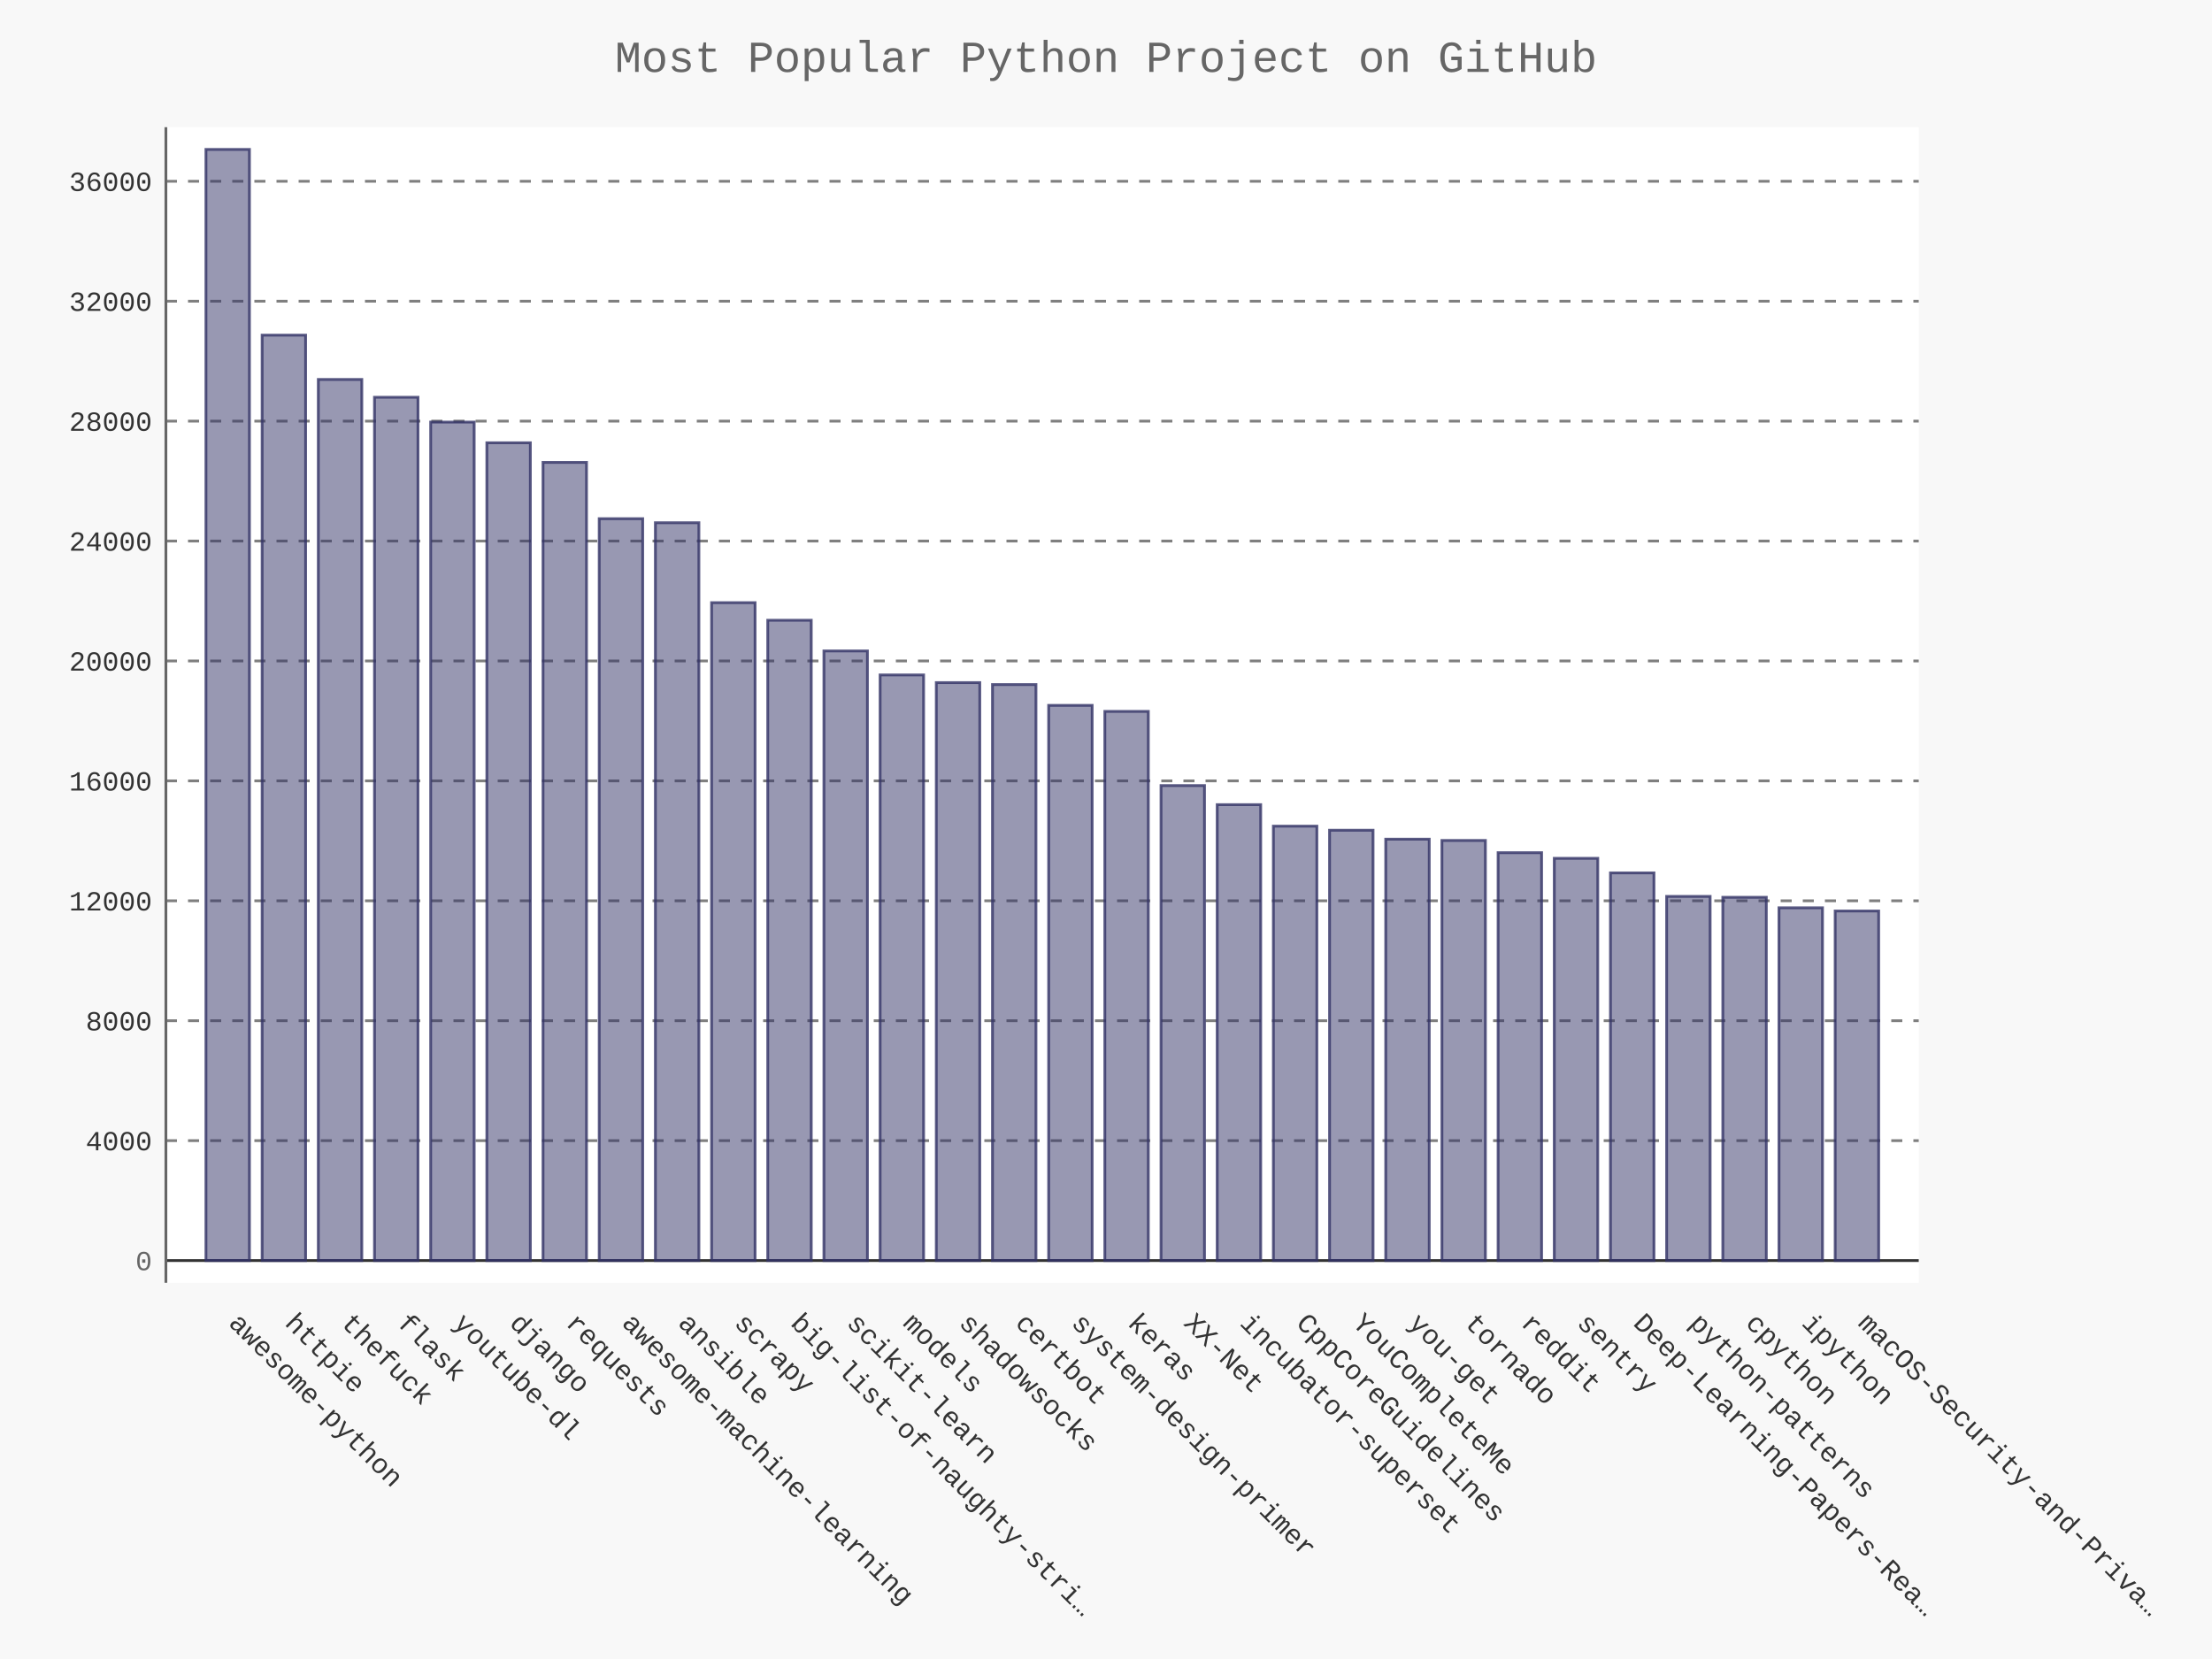
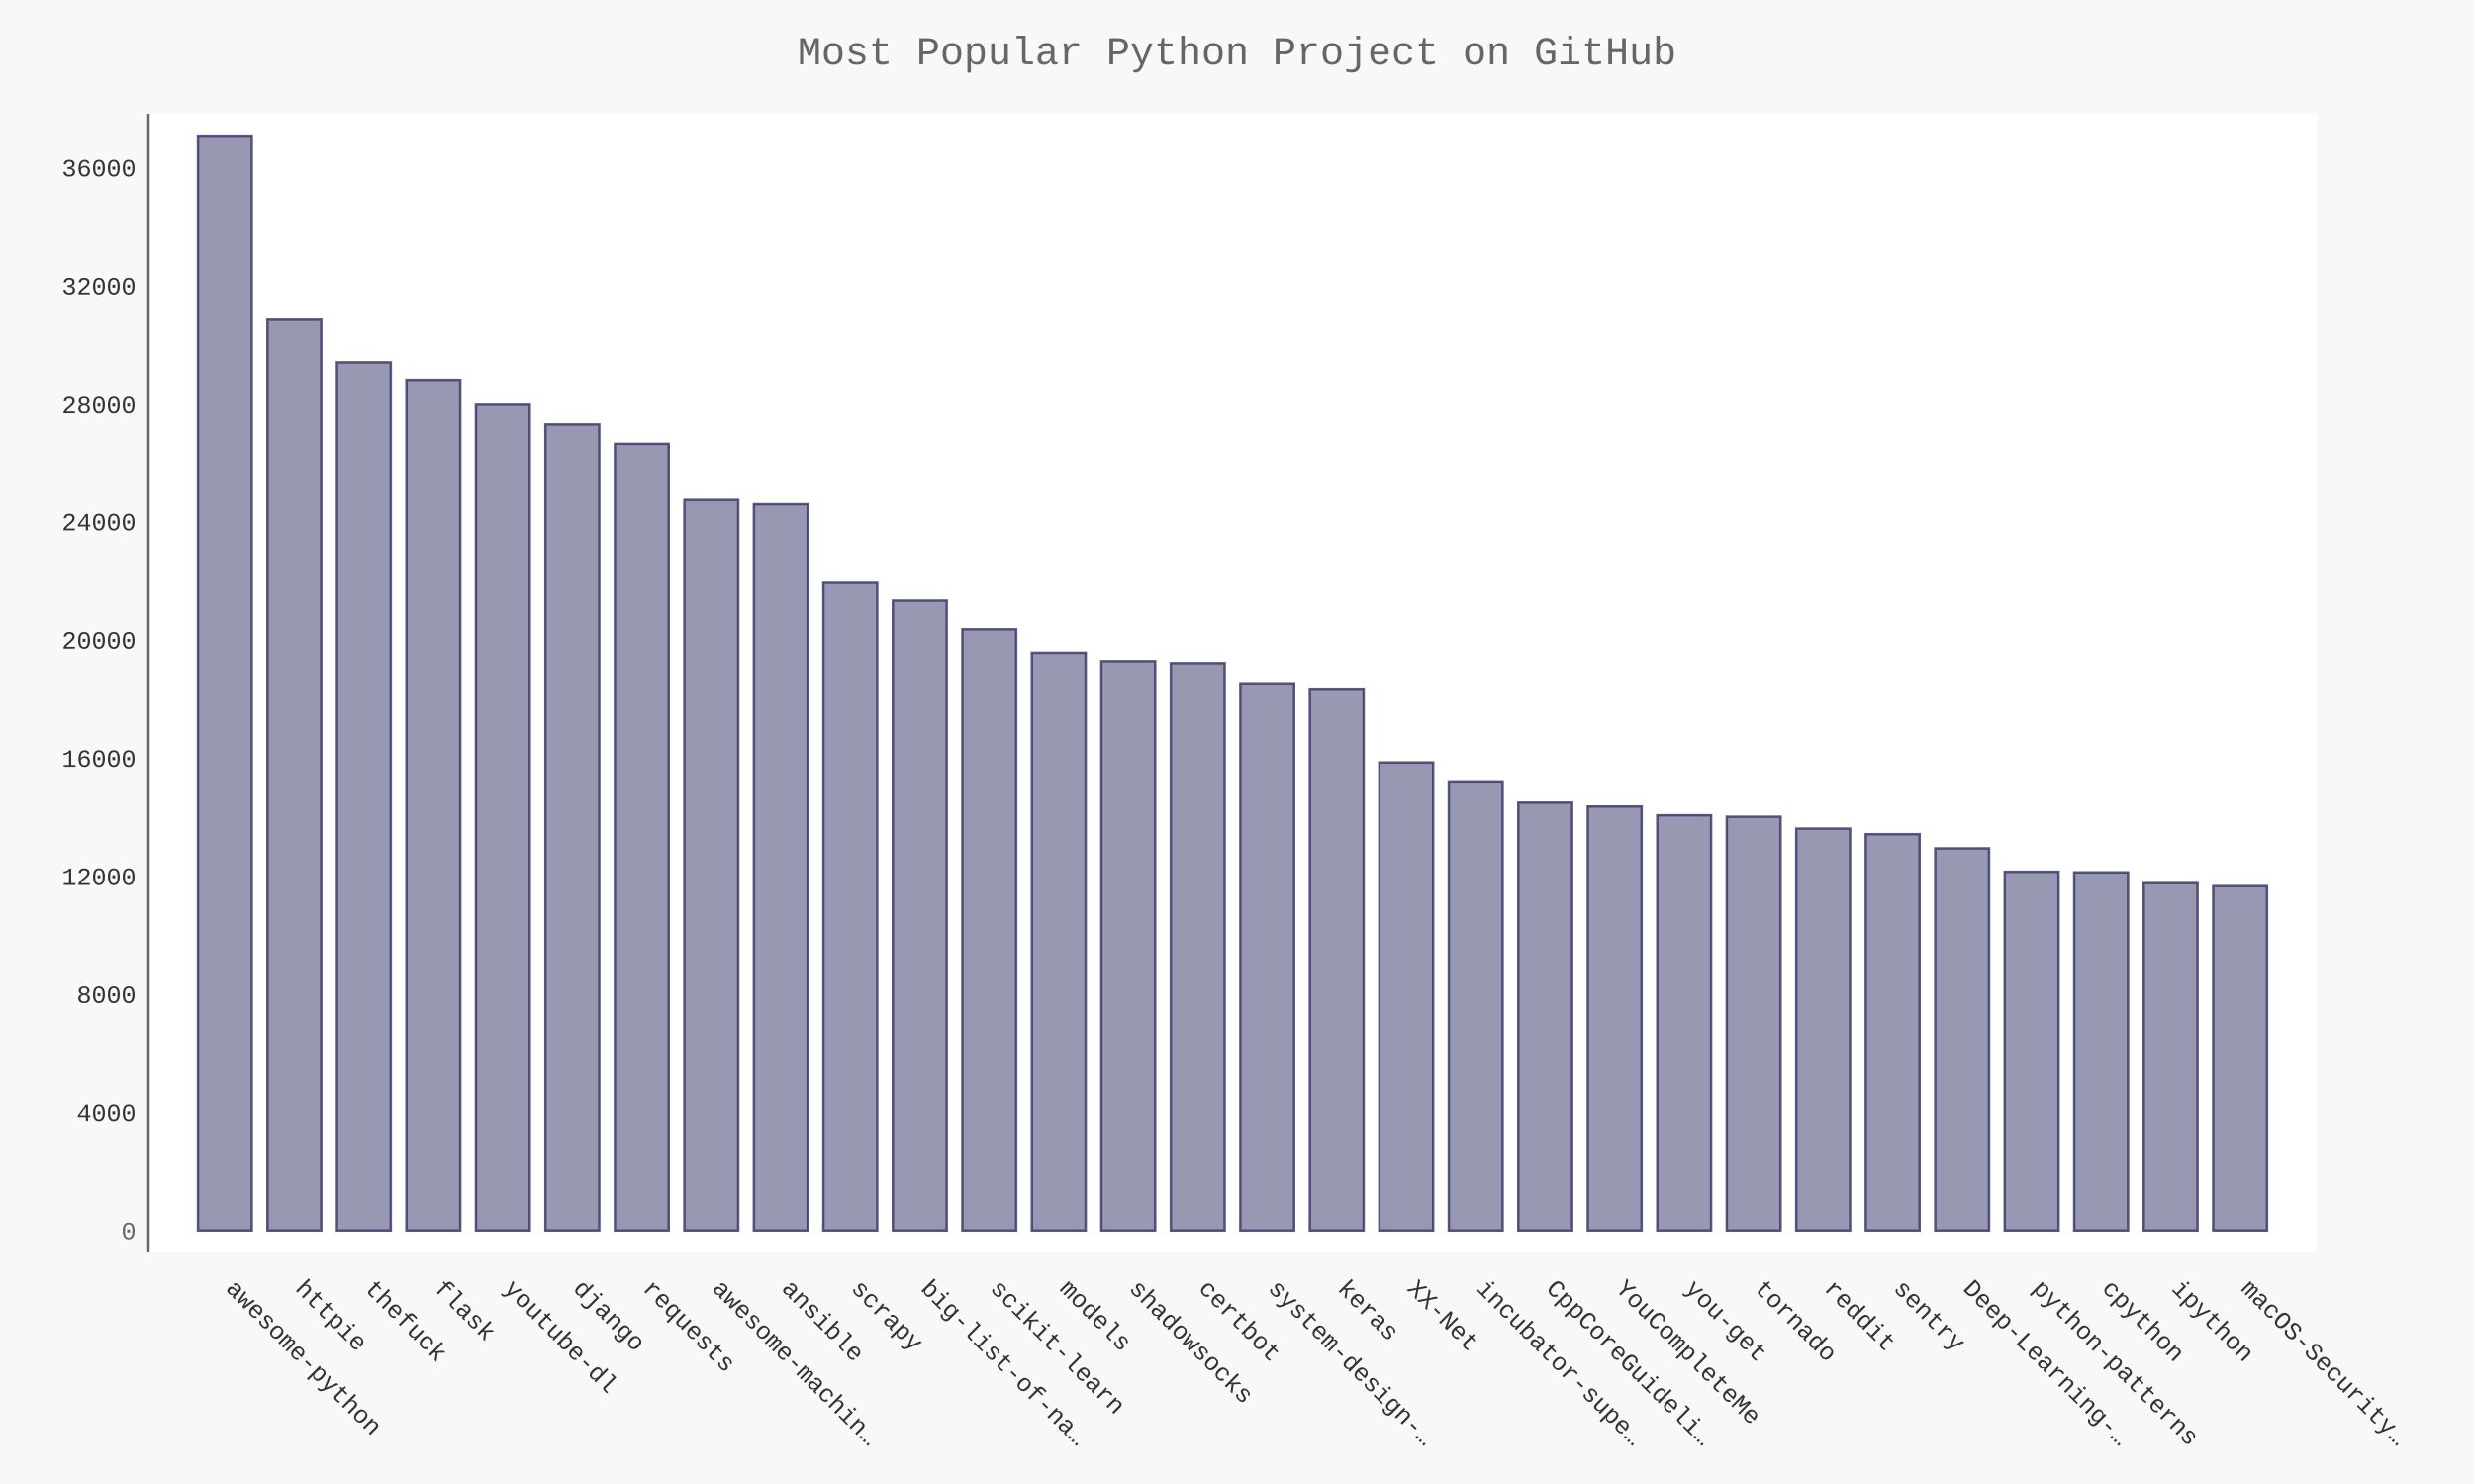
- <svg xmlns="http://www.w3.org/2000/svg" class="pygal-chart" id="chart-6fdfa1cb-6973-4e69-9fac-65802d27d3b7" viewBox="0 0 800 600">
+ <svg xmlns="http://www.w3.org/2000/svg" xmlns:xlink="http://www.w3.org/1999/xlink" class="pygal-chart" id="chart-e8aae833-db4b-4ed5-985d-d479d8a7de6b" viewBox="0 0 1000 600">
  <defs>
-     <style type="text/css">#chart-6fdfa1cb-6973-4e69-9fac-65802d27d3b7{-webkit-user-select:none;-webkit-font-smoothing:antialiased;font-family:Consolas,"Liberation Mono",Menlo,Courier,monospace}#chart-6fdfa1cb-6973-4e69-9fac-65802d27d3b7 .title{font-family:Consolas,"Liberation Mono",Menlo,Courier,monospace;font-size:16px}#chart-6fdfa1cb-6973-4e69-9fac-65802d27d3b7 .legends .legend text{font-family:Consolas,"Liberation Mono",Menlo,Courier,monospace;font-size:14px}#chart-6fdfa1cb-6973-4e69-9fac-65802d27d3b7 .axis text{font-family:Consolas,"Liberation Mono",Menlo,Courier,monospace;font-size:10px}#chart-6fdfa1cb-6973-4e69-9fac-65802d27d3b7 .axis text.major{font-family:Consolas,"Liberation Mono",Menlo,Courier,monospace;font-size:10px}#chart-6fdfa1cb-6973-4e69-9fac-65802d27d3b7 .text-overlay text.value{font-family:Consolas,"Liberation Mono",Menlo,Courier,monospace;font-size:16px}#chart-6fdfa1cb-6973-4e69-9fac-65802d27d3b7 .text-overlay text.label{font-family:Consolas,"Liberation Mono",Menlo,Courier,monospace;font-size:10px}#chart-6fdfa1cb-6973-4e69-9fac-65802d27d3b7 .tooltip{font-family:Consolas,"Liberation Mono",Menlo,Courier,monospace;font-size:14px}#chart-6fdfa1cb-6973-4e69-9fac-65802d27d3b7 text.no_data{font-family:Consolas,"Liberation Mono",Menlo,Courier,monospace;font-size:64px}
- #chart-6fdfa1cb-6973-4e69-9fac-65802d27d3b7{background-color:#f8f8f8}#chart-6fdfa1cb-6973-4e69-9fac-65802d27d3b7 path,#chart-6fdfa1cb-6973-4e69-9fac-65802d27d3b7 line,#chart-6fdfa1cb-6973-4e69-9fac-65802d27d3b7 rect,#chart-6fdfa1cb-6973-4e69-9fac-65802d27d3b7 circle{-webkit-transition:250ms ease-in;-moz-transition:250ms ease-in;transition:250ms ease-in}#chart-6fdfa1cb-6973-4e69-9fac-65802d27d3b7 .graph &gt; .background{fill:#f8f8f8}#chart-6fdfa1cb-6973-4e69-9fac-65802d27d3b7 .plot &gt; .background{fill:#ffffff}#chart-6fdfa1cb-6973-4e69-9fac-65802d27d3b7 .graph{fill:#333}#chart-6fdfa1cb-6973-4e69-9fac-65802d27d3b7 text.no_data{fill:#666}#chart-6fdfa1cb-6973-4e69-9fac-65802d27d3b7 .title{fill:#666}#chart-6fdfa1cb-6973-4e69-9fac-65802d27d3b7 .legends .legend text{fill:#333}#chart-6fdfa1cb-6973-4e69-9fac-65802d27d3b7 .legends .legend:hover text{fill:#666}#chart-6fdfa1cb-6973-4e69-9fac-65802d27d3b7 .axis .line{stroke:#666}#chart-6fdfa1cb-6973-4e69-9fac-65802d27d3b7 .axis .guide.line{stroke:rgba(0,0,0,0.5)}#chart-6fdfa1cb-6973-4e69-9fac-65802d27d3b7 .axis .major.line{stroke:#333}#chart-6fdfa1cb-6973-4e69-9fac-65802d27d3b7 .axis text.major{fill:#666}#chart-6fdfa1cb-6973-4e69-9fac-65802d27d3b7 .axis.y .guides:hover .guide.line,#chart-6fdfa1cb-6973-4e69-9fac-65802d27d3b7 .line-graph .axis.x .guides:hover .guide.line,#chart-6fdfa1cb-6973-4e69-9fac-65802d27d3b7 .stackedline-graph .axis.x .guides:hover .guide.line,#chart-6fdfa1cb-6973-4e69-9fac-65802d27d3b7 .xy-graph .axis.x .guides:hover .guide.line{stroke:#666}#chart-6fdfa1cb-6973-4e69-9fac-65802d27d3b7 .axis .guides:hover text{fill:#666}#chart-6fdfa1cb-6973-4e69-9fac-65802d27d3b7 .reactive{fill-opacity:.5;stroke-opacity:.8}#chart-6fdfa1cb-6973-4e69-9fac-65802d27d3b7 .ci{stroke:#333}#chart-6fdfa1cb-6973-4e69-9fac-65802d27d3b7 .reactive.active,#chart-6fdfa1cb-6973-4e69-9fac-65802d27d3b7 .active .reactive{fill-opacity:.9;stroke-opacity:.9;stroke-width:4}#chart-6fdfa1cb-6973-4e69-9fac-65802d27d3b7 .ci .reactive.active{stroke-width:1.5}#chart-6fdfa1cb-6973-4e69-9fac-65802d27d3b7 .series text{fill:#666}#chart-6fdfa1cb-6973-4e69-9fac-65802d27d3b7 .tooltip rect{fill:#ffffff;stroke:#666;-webkit-transition:opacity 250ms ease-in;-moz-transition:opacity 250ms ease-in;transition:opacity 250ms ease-in}#chart-6fdfa1cb-6973-4e69-9fac-65802d27d3b7 .tooltip .label{fill:#333}#chart-6fdfa1cb-6973-4e69-9fac-65802d27d3b7 .tooltip .label{fill:#333}#chart-6fdfa1cb-6973-4e69-9fac-65802d27d3b7 .tooltip .legend{font-size:.8em;fill:rgba(0,0,0,0.5)}#chart-6fdfa1cb-6973-4e69-9fac-65802d27d3b7 .tooltip .x_label{font-size:.6em;fill:#666}#chart-6fdfa1cb-6973-4e69-9fac-65802d27d3b7 .tooltip .xlink{font-size:.5em;text-decoration:underline}#chart-6fdfa1cb-6973-4e69-9fac-65802d27d3b7 .tooltip .value{font-size:1.5em}#chart-6fdfa1cb-6973-4e69-9fac-65802d27d3b7 .bound{font-size:.5em}#chart-6fdfa1cb-6973-4e69-9fac-65802d27d3b7 .max-value{font-size:.75em;fill:rgba(0,0,0,0.5)}#chart-6fdfa1cb-6973-4e69-9fac-65802d27d3b7 .map-element{fill:#ffffff;stroke:rgba(0,0,0,0.5) !important}#chart-6fdfa1cb-6973-4e69-9fac-65802d27d3b7 .map-element .reactive{fill-opacity:inherit;stroke-opacity:inherit}#chart-6fdfa1cb-6973-4e69-9fac-65802d27d3b7 .color-0,#chart-6fdfa1cb-6973-4e69-9fac-65802d27d3b7 .color-0 a:visited{stroke:#333366;fill:#333366}#chart-6fdfa1cb-6973-4e69-9fac-65802d27d3b7 .text-overlay .color-0 text{fill:black}
- #chart-6fdfa1cb-6973-4e69-9fac-65802d27d3b7 text.no_data{text-anchor:middle}#chart-6fdfa1cb-6973-4e69-9fac-65802d27d3b7 .guide.line{fill:none}#chart-6fdfa1cb-6973-4e69-9fac-65802d27d3b7 .centered{text-anchor:middle}#chart-6fdfa1cb-6973-4e69-9fac-65802d27d3b7 .title{text-anchor:middle}#chart-6fdfa1cb-6973-4e69-9fac-65802d27d3b7 .legends .legend text{fill-opacity:1}#chart-6fdfa1cb-6973-4e69-9fac-65802d27d3b7 .axis.x text{text-anchor:middle}#chart-6fdfa1cb-6973-4e69-9fac-65802d27d3b7 .axis.x:not(.web) text[transform]{text-anchor:start}#chart-6fdfa1cb-6973-4e69-9fac-65802d27d3b7 .axis.x:not(.web) text[transform].backwards{text-anchor:end}#chart-6fdfa1cb-6973-4e69-9fac-65802d27d3b7 .axis.y text{text-anchor:end}#chart-6fdfa1cb-6973-4e69-9fac-65802d27d3b7 .axis.y text[transform].backwards{text-anchor:start}#chart-6fdfa1cb-6973-4e69-9fac-65802d27d3b7 .axis.y2 text{text-anchor:start}#chart-6fdfa1cb-6973-4e69-9fac-65802d27d3b7 .axis.y2 text[transform].backwards{text-anchor:end}#chart-6fdfa1cb-6973-4e69-9fac-65802d27d3b7 .axis .guide.line{stroke-dasharray:4,4}#chart-6fdfa1cb-6973-4e69-9fac-65802d27d3b7 .axis .major.guide.line{stroke-dasharray:6,6}#chart-6fdfa1cb-6973-4e69-9fac-65802d27d3b7 .horizontal .axis.y .guide.line,#chart-6fdfa1cb-6973-4e69-9fac-65802d27d3b7 .horizontal .axis.y2 .guide.line,#chart-6fdfa1cb-6973-4e69-9fac-65802d27d3b7 .vertical .axis.x .guide.line{opacity:0}#chart-6fdfa1cb-6973-4e69-9fac-65802d27d3b7 .horizontal .axis.always_show .guide.line,#chart-6fdfa1cb-6973-4e69-9fac-65802d27d3b7 .vertical .axis.always_show .guide.line{opacity:1 !important}#chart-6fdfa1cb-6973-4e69-9fac-65802d27d3b7 .axis.y .guides:hover .guide.line,#chart-6fdfa1cb-6973-4e69-9fac-65802d27d3b7 .axis.y2 .guides:hover .guide.line,#chart-6fdfa1cb-6973-4e69-9fac-65802d27d3b7 .axis.x .guides:hover .guide.line{opacity:1}#chart-6fdfa1cb-6973-4e69-9fac-65802d27d3b7 .axis .guides:hover text{opacity:1}#chart-6fdfa1cb-6973-4e69-9fac-65802d27d3b7 .nofill{fill:none}#chart-6fdfa1cb-6973-4e69-9fac-65802d27d3b7 .subtle-fill{fill-opacity:.2}#chart-6fdfa1cb-6973-4e69-9fac-65802d27d3b7 .dot{stroke-width:1px;fill-opacity:1}#chart-6fdfa1cb-6973-4e69-9fac-65802d27d3b7 .dot.active{stroke-width:5px}#chart-6fdfa1cb-6973-4e69-9fac-65802d27d3b7 .dot.negative{fill:transparent}#chart-6fdfa1cb-6973-4e69-9fac-65802d27d3b7 text,#chart-6fdfa1cb-6973-4e69-9fac-65802d27d3b7 tspan{stroke:none !important}#chart-6fdfa1cb-6973-4e69-9fac-65802d27d3b7 .series text.active{opacity:1}#chart-6fdfa1cb-6973-4e69-9fac-65802d27d3b7 .tooltip rect{fill-opacity:.95;stroke-width:.5}#chart-6fdfa1cb-6973-4e69-9fac-65802d27d3b7 .tooltip text{fill-opacity:1}#chart-6fdfa1cb-6973-4e69-9fac-65802d27d3b7 .showable{visibility:hidden}#chart-6fdfa1cb-6973-4e69-9fac-65802d27d3b7 .showable.shown{visibility:visible}#chart-6fdfa1cb-6973-4e69-9fac-65802d27d3b7 .gauge-background{fill:rgba(229,229,229,1);stroke:none}#chart-6fdfa1cb-6973-4e69-9fac-65802d27d3b7 .bg-lines{stroke:#f8f8f8;stroke-width:2px}</style>
+     <style type="text/css">#chart-e8aae833-db4b-4ed5-985d-d479d8a7de6b{-webkit-user-select:none;-webkit-font-smoothing:antialiased;font-family:Consolas,"Liberation Mono",Menlo,Courier,monospace}#chart-e8aae833-db4b-4ed5-985d-d479d8a7de6b .title{font-family:Consolas,"Liberation Mono",Menlo,Courier,monospace;font-size:16px}#chart-e8aae833-db4b-4ed5-985d-d479d8a7de6b .legends .legend text{font-family:Consolas,"Liberation Mono",Menlo,Courier,monospace;font-size:14px}#chart-e8aae833-db4b-4ed5-985d-d479d8a7de6b .axis text{font-family:Consolas,"Liberation Mono",Menlo,Courier,monospace;font-size:10px}#chart-e8aae833-db4b-4ed5-985d-d479d8a7de6b .axis text.major{font-family:Consolas,"Liberation Mono",Menlo,Courier,monospace;font-size:10px}#chart-e8aae833-db4b-4ed5-985d-d479d8a7de6b .text-overlay text.value{font-family:Consolas,"Liberation Mono",Menlo,Courier,monospace;font-size:16px}#chart-e8aae833-db4b-4ed5-985d-d479d8a7de6b .text-overlay text.label{font-family:Consolas,"Liberation Mono",Menlo,Courier,monospace;font-size:10px}#chart-e8aae833-db4b-4ed5-985d-d479d8a7de6b .tooltip{font-family:Consolas,"Liberation Mono",Menlo,Courier,monospace;font-size:14px}#chart-e8aae833-db4b-4ed5-985d-d479d8a7de6b text.no_data{font-family:Consolas,"Liberation Mono",Menlo,Courier,monospace;font-size:64px}
+ #chart-e8aae833-db4b-4ed5-985d-d479d8a7de6b{background-color:#f8f8f8}#chart-e8aae833-db4b-4ed5-985d-d479d8a7de6b path,#chart-e8aae833-db4b-4ed5-985d-d479d8a7de6b line,#chart-e8aae833-db4b-4ed5-985d-d479d8a7de6b rect,#chart-e8aae833-db4b-4ed5-985d-d479d8a7de6b circle{-webkit-transition:250ms ease-in;-moz-transition:250ms ease-in;transition:250ms ease-in}#chart-e8aae833-db4b-4ed5-985d-d479d8a7de6b .graph &gt; .background{fill:#f8f8f8}#chart-e8aae833-db4b-4ed5-985d-d479d8a7de6b .plot &gt; .background{fill:#ffffff}#chart-e8aae833-db4b-4ed5-985d-d479d8a7de6b .graph{fill:#333}#chart-e8aae833-db4b-4ed5-985d-d479d8a7de6b text.no_data{fill:#666}#chart-e8aae833-db4b-4ed5-985d-d479d8a7de6b .title{fill:#666}#chart-e8aae833-db4b-4ed5-985d-d479d8a7de6b .legends .legend text{fill:#333}#chart-e8aae833-db4b-4ed5-985d-d479d8a7de6b .legends .legend:hover text{fill:#666}#chart-e8aae833-db4b-4ed5-985d-d479d8a7de6b .axis .line{stroke:#666}#chart-e8aae833-db4b-4ed5-985d-d479d8a7de6b .axis .guide.line{stroke:rgba(0,0,0,0.5)}#chart-e8aae833-db4b-4ed5-985d-d479d8a7de6b .axis .major.line{stroke:#333}#chart-e8aae833-db4b-4ed5-985d-d479d8a7de6b .axis text.major{fill:#666}#chart-e8aae833-db4b-4ed5-985d-d479d8a7de6b .axis.y .guides:hover .guide.line,#chart-e8aae833-db4b-4ed5-985d-d479d8a7de6b .line-graph .axis.x .guides:hover .guide.line,#chart-e8aae833-db4b-4ed5-985d-d479d8a7de6b .stackedline-graph .axis.x .guides:hover .guide.line,#chart-e8aae833-db4b-4ed5-985d-d479d8a7de6b .xy-graph .axis.x .guides:hover .guide.line{stroke:#666}#chart-e8aae833-db4b-4ed5-985d-d479d8a7de6b .axis .guides:hover text{fill:#666}#chart-e8aae833-db4b-4ed5-985d-d479d8a7de6b .reactive{fill-opacity:.5;stroke-opacity:.8}#chart-e8aae833-db4b-4ed5-985d-d479d8a7de6b .ci{stroke:#333}#chart-e8aae833-db4b-4ed5-985d-d479d8a7de6b .reactive.active,#chart-e8aae833-db4b-4ed5-985d-d479d8a7de6b .active .reactive{fill-opacity:.9;stroke-opacity:.9;stroke-width:4}#chart-e8aae833-db4b-4ed5-985d-d479d8a7de6b .ci .reactive.active{stroke-width:1.5}#chart-e8aae833-db4b-4ed5-985d-d479d8a7de6b .series text{fill:#666}#chart-e8aae833-db4b-4ed5-985d-d479d8a7de6b .tooltip rect{fill:#ffffff;stroke:#666;-webkit-transition:opacity 250ms ease-in;-moz-transition:opacity 250ms ease-in;transition:opacity 250ms ease-in}#chart-e8aae833-db4b-4ed5-985d-d479d8a7de6b .tooltip .label{fill:#333}#chart-e8aae833-db4b-4ed5-985d-d479d8a7de6b .tooltip .label{fill:#333}#chart-e8aae833-db4b-4ed5-985d-d479d8a7de6b .tooltip .legend{font-size:.8em;fill:rgba(0,0,0,0.5)}#chart-e8aae833-db4b-4ed5-985d-d479d8a7de6b .tooltip .x_label{font-size:.6em;fill:#666}#chart-e8aae833-db4b-4ed5-985d-d479d8a7de6b .tooltip .xlink{font-size:.5em;text-decoration:underline}#chart-e8aae833-db4b-4ed5-985d-d479d8a7de6b .tooltip .value{font-size:1.5em}#chart-e8aae833-db4b-4ed5-985d-d479d8a7de6b .bound{font-size:.5em}#chart-e8aae833-db4b-4ed5-985d-d479d8a7de6b .max-value{font-size:.75em;fill:rgba(0,0,0,0.5)}#chart-e8aae833-db4b-4ed5-985d-d479d8a7de6b .map-element{fill:#ffffff;stroke:rgba(0,0,0,0.5) !important}#chart-e8aae833-db4b-4ed5-985d-d479d8a7de6b .map-element .reactive{fill-opacity:inherit;stroke-opacity:inherit}#chart-e8aae833-db4b-4ed5-985d-d479d8a7de6b .color-0,#chart-e8aae833-db4b-4ed5-985d-d479d8a7de6b .color-0 a:visited{stroke:#333366;fill:#333366}#chart-e8aae833-db4b-4ed5-985d-d479d8a7de6b .text-overlay .color-0 text{fill:black}
+ #chart-e8aae833-db4b-4ed5-985d-d479d8a7de6b text.no_data{text-anchor:middle}#chart-e8aae833-db4b-4ed5-985d-d479d8a7de6b .guide.line{fill:none}#chart-e8aae833-db4b-4ed5-985d-d479d8a7de6b .centered{text-anchor:middle}#chart-e8aae833-db4b-4ed5-985d-d479d8a7de6b .title{text-anchor:middle}#chart-e8aae833-db4b-4ed5-985d-d479d8a7de6b .legends .legend text{fill-opacity:1}#chart-e8aae833-db4b-4ed5-985d-d479d8a7de6b .axis.x text{text-anchor:middle}#chart-e8aae833-db4b-4ed5-985d-d479d8a7de6b .axis.x:not(.web) text[transform]{text-anchor:start}#chart-e8aae833-db4b-4ed5-985d-d479d8a7de6b .axis.x:not(.web) text[transform].backwards{text-anchor:end}#chart-e8aae833-db4b-4ed5-985d-d479d8a7de6b .axis.y text{text-anchor:end}#chart-e8aae833-db4b-4ed5-985d-d479d8a7de6b .axis.y text[transform].backwards{text-anchor:start}#chart-e8aae833-db4b-4ed5-985d-d479d8a7de6b .axis.y2 text{text-anchor:start}#chart-e8aae833-db4b-4ed5-985d-d479d8a7de6b .axis.y2 text[transform].backwards{text-anchor:end}#chart-e8aae833-db4b-4ed5-985d-d479d8a7de6b .axis .guide.line{stroke-dasharray:4,4}#chart-e8aae833-db4b-4ed5-985d-d479d8a7de6b .axis .major.guide.line{stroke-dasharray:6,6}#chart-e8aae833-db4b-4ed5-985d-d479d8a7de6b .horizontal .axis.y .guide.line,#chart-e8aae833-db4b-4ed5-985d-d479d8a7de6b .horizontal .axis.y2 .guide.line,#chart-e8aae833-db4b-4ed5-985d-d479d8a7de6b .vertical .axis.x .guide.line{opacity:0}#chart-e8aae833-db4b-4ed5-985d-d479d8a7de6b .horizontal .axis.always_show .guide.line,#chart-e8aae833-db4b-4ed5-985d-d479d8a7de6b .vertical .axis.always_show .guide.line{opacity:1 !important}#chart-e8aae833-db4b-4ed5-985d-d479d8a7de6b .axis.y .guides:hover .guide.line,#chart-e8aae833-db4b-4ed5-985d-d479d8a7de6b .axis.y2 .guides:hover .guide.line,#chart-e8aae833-db4b-4ed5-985d-d479d8a7de6b .axis.x .guides:hover .guide.line{opacity:1}#chart-e8aae833-db4b-4ed5-985d-d479d8a7de6b .axis .guides:hover text{opacity:1}#chart-e8aae833-db4b-4ed5-985d-d479d8a7de6b .nofill{fill:none}#chart-e8aae833-db4b-4ed5-985d-d479d8a7de6b .subtle-fill{fill-opacity:.2}#chart-e8aae833-db4b-4ed5-985d-d479d8a7de6b .dot{stroke-width:1px;fill-opacity:1}#chart-e8aae833-db4b-4ed5-985d-d479d8a7de6b .dot.active{stroke-width:5px}#chart-e8aae833-db4b-4ed5-985d-d479d8a7de6b .dot.negative{fill:transparent}#chart-e8aae833-db4b-4ed5-985d-d479d8a7de6b text,#chart-e8aae833-db4b-4ed5-985d-d479d8a7de6b tspan{stroke:none !important}#chart-e8aae833-db4b-4ed5-985d-d479d8a7de6b .series text.active{opacity:1}#chart-e8aae833-db4b-4ed5-985d-d479d8a7de6b .tooltip rect{fill-opacity:.95;stroke-width:.5}#chart-e8aae833-db4b-4ed5-985d-d479d8a7de6b .tooltip text{fill-opacity:1}#chart-e8aae833-db4b-4ed5-985d-d479d8a7de6b .showable{visibility:hidden}#chart-e8aae833-db4b-4ed5-985d-d479d8a7de6b .showable.shown{visibility:visible}#chart-e8aae833-db4b-4ed5-985d-d479d8a7de6b .gauge-background{fill:rgba(229,229,229,1);stroke:none}#chart-e8aae833-db4b-4ed5-985d-d479d8a7de6b .bg-lines{stroke:#f8f8f8;stroke-width:2px}</style>
  </defs>
  <g class="graph bar-graph vertical">
-     <rect class="background" height="600" width="800" x="0" y="0" />
+     <rect class="background" height="600" width="1000" x="0" y="0" />
    <g class="plot" transform="translate(60, 46)">
-       <rect class="background" height="417.934" width="633.934" x="0" y="0" />
-       <g class="axis y always_show">
-         <g class="guides">
-           <path class="axis major line" d="M0 409.897 h633.934" />
-           <text class="major" x="-5" y="413.397">0</text>
-         </g>
-         <g class="guides">
-           <path class="guide line" d="M0 366.526 h633.934" />
-           <text class="" x="-5" y="370.026">4000</text>
-         </g>
-         <g class="guides">
-           <path class="guide line" d="M0 323.156 h633.934" />
-           <text class="" x="-5" y="326.656">8000</text>
-         </g>
-         <g class="guides">
-           <path class="guide line" d="M0 279.785 h633.934" />
-           <text class="" x="-5" y="283.285">12000</text>
-         </g>
-         <g class="guides">
-           <path class="guide line" d="M0 236.415 h633.934" />
-           <text class="" x="-5" y="239.915">16000</text>
-         </g>
-         <g class="guides">
-           <path class="guide line" d="M0 193.045 h633.934" />
-           <text class="" x="-5" y="196.545">20000</text>
-         </g>
-         <g class="guides">
-           <path class="guide line" d="M0 149.674 h633.934" />
-           <text class="" x="-5" y="153.174">24000</text>
-         </g>
-         <g class="guides">
-           <path class="guide line" d="M0 106.304 h633.934" />
-           <text class="" x="-5" y="109.804">28000</text>
-         </g>
-         <g class="guides">
-           <path class="guide line" d="M0 62.933 h633.934" />
-           <text class="" x="-5" y="66.433">32000</text>
-         </g>
-         <g class="guides">
-           <path class="guide line" d="M0 19.563 h633.934" />
-           <text class="" x="-5" y="23.063">36000</text>
+       <rect class="background" height="460.36" width="876.36" x="0" y="0" />
+       <g class="axis y">
+         <g class="guides">
+           <text class="major" x="-5" y="455.007">0</text>
+         </g>
+         <g class="guides">
+           <text class="" x="-5" y="407.264">4000</text>
+         </g>
+         <g class="guides">
+           <text class="" x="-5" y="359.52">8000</text>
+         </g>
+         <g class="guides">
+           <text class="" x="-5" y="311.777">12000</text>
+         </g>
+         <g class="guides">
+           <text class="" x="-5" y="264.033">16000</text>
+         </g>
+         <g class="guides">
+           <text class="" x="-5" y="216.29">20000</text>
+         </g>
+         <g class="guides">
+           <text class="" x="-5" y="168.546">24000</text>
+         </g>
+         <g class="guides">
+           <text class="" x="-5" y="120.803">28000</text>
+         </g>
+         <g class="guides">
+           <text class="" x="-5" y="73.059">32000</text>
+         </g>
+         <g class="guides">
+           <text class="" x="-5" y="25.315">36000</text>
        </g>
      </g>
      <g class="axis x">
-         <path class="line" d="M0 0 v417.934" />
-         <g class="guides">
-           <path class="guide line" d="M22.35 0 v417.934" />
-           <text class="" transform="rotate(45 22.35024 432.934)" x="22.35" y="432.934">awesome-python</text>
-         </g>
-         <g class="guides">
-           <path class="guide line" d="M42.669 0 v417.934" />
-           <text class="" transform="rotate(45 42.66863 432.934)" x="42.669" y="432.934">httpie</text>
-         </g>
-         <g class="guides">
-           <path class="guide line" d="M62.987 0 v417.934" />
-           <text class="" transform="rotate(45 62.98703 432.934)" x="62.987" y="432.934">thefuck</text>
-         </g>
-         <g class="guides">
-           <path class="guide line" d="M83.305 0 v417.934" />
-           <text class="" transform="rotate(45 83.30543 432.934)" x="83.305" y="432.934">flask</text>
-         </g>
-         <g class="guides">
-           <path class="guide line" d="M103.624 0 v417.934" />
-           <text class="" transform="rotate(45 103.6238 432.934)" x="103.624" y="432.934">youtube-dl</text>
-         </g>
-         <g class="guides">
-           <path class="guide line" d="M123.942 0 v417.934" />
-           <text class="" transform="rotate(45 123.9422 432.934)" x="123.942" y="432.934">django</text>
-         </g>
-         <g class="guides">
-           <path class="guide line" d="M144.261 0 v417.934" />
-           <text class="" transform="rotate(45 144.2606 432.934)" x="144.261" y="432.934">requests</text>
-         </g>
-         <g class="guides">
-           <path class="guide line" d="M164.579 0 v417.934" />
-           <text class="" transform="rotate(45 164.579 432.934)" x="164.579" y="432.934">awesome-machine-learning</text>
-         </g>
-         <g class="guides">
-           <path class="guide line" d="M184.897 0 v417.934" />
-           <text class="" transform="rotate(45 184.8974 432.934)" x="184.897" y="432.934">ansible</text>
-         </g>
-         <g class="guides">
-           <path class="guide line" d="M205.216 0 v417.934" />
-           <text class="" transform="rotate(45 205.2158 432.934)" x="205.216" y="432.934">scrapy</text>
-         </g>
-         <g class="guides">
-           <path class="guide line" d="M225.534 0 v417.934" />
-           <text class="" transform="rotate(45 225.5342 432.934)" x="225.534" y="432.934">big-list-of-naughty-stri…</text>
-         </g>
-         <g class="guides">
-           <path class="guide line" d="M245.853 0 v417.934" />
-           <text class="" transform="rotate(45 245.8526 432.934)" x="245.853" y="432.934">scikit-learn</text>
-         </g>
-         <g class="guides">
-           <path class="guide line" d="M266.171 0 v417.934" />
-           <text class="" transform="rotate(45 266.171 432.934)" x="266.171" y="432.934">models</text>
-         </g>
-         <g class="guides">
-           <path class="guide line" d="M286.489 0 v417.934" />
-           <text class="" transform="rotate(45 286.4894 432.934)" x="286.489" y="432.934">shadowsocks</text>
-         </g>
-         <g class="guides">
-           <path class="guide line" d="M306.808 0 v417.934" />
-           <text class="" transform="rotate(45 306.8078 432.934)" x="306.808" y="432.934">certbot</text>
-         </g>
-         <g class="guides">
-           <path class="guide line" d="M327.126 0 v417.934" />
-           <text class="" transform="rotate(45 327.1262 432.934)" x="327.126" y="432.934">system-design-primer</text>
-         </g>
-         <g class="guides">
-           <path class="guide line" d="M347.445 0 v417.934" />
-           <text class="" transform="rotate(45 347.4446 432.934)" x="347.445" y="432.934">keras</text>
-         </g>
-         <g class="guides">
-           <path class="guide line" d="M367.763 0 v417.934" />
-           <text class="" transform="rotate(45 367.763 432.934)" x="367.763" y="432.934">XX-Net</text>
-         </g>
-         <g class="guides">
-           <path class="guide line" d="M388.081 0 v417.934" />
-           <text class="" transform="rotate(45 388.0814 432.934)" x="388.081" y="432.934">incubator-superset</text>
-         </g>
-         <g class="guides">
-           <path class="guide line" d="M408.4 0 v417.934" />
-           <text class="" transform="rotate(45 408.3998 432.934)" x="408.4" y="432.934">CppCoreGuidelines</text>
-         </g>
-         <g class="guides">
-           <path class="guide line" d="M428.718 0 v417.934" />
-           <text class="" transform="rotate(45 428.7182 432.934)" x="428.718" y="432.934">YouCompleteMe</text>
-         </g>
-         <g class="guides">
-           <path class="guide line" d="M449.037 0 v417.934" />
-           <text class="" transform="rotate(45 449.0366 432.934)" x="449.037" y="432.934">you-get</text>
-         </g>
-         <g class="guides">
-           <path class="guide line" d="M469.355 0 v417.934" />
-           <text class="" transform="rotate(45 469.355 432.934)" x="469.355" y="432.934">tornado</text>
-         </g>
-         <g class="guides">
-           <path class="guide line" d="M489.673 0 v417.934" />
-           <text class="" transform="rotate(45 489.6734 432.934)" x="489.673" y="432.934">reddit</text>
-         </g>
-         <g class="guides">
-           <path class="guide line" d="M509.992 0 v417.934" />
-           <text class="" transform="rotate(45 509.9918 432.934)" x="509.992" y="432.934">sentry</text>
-         </g>
-         <g class="guides">
-           <path class="guide line" d="M530.31 0 v417.934" />
-           <text class="" transform="rotate(45 530.3102 432.934)" x="530.31" y="432.934">Deep-Learning-Papers-Rea…</text>
-         </g>
-         <g class="guides">
-           <path class="guide line" d="M550.629 0 v417.934" />
-           <text class="" transform="rotate(45 550.6286 432.934)" x="550.629" y="432.934">python-patterns</text>
-         </g>
-         <g class="guides">
-           <path class="guide line" d="M570.947 0 v417.934" />
-           <text class="" transform="rotate(45 570.947 432.934)" x="570.947" y="432.934">cpython</text>
-         </g>
-         <g class="guides">
-           <path class="guide line" d="M591.265 0 v417.934" />
-           <text class="" transform="rotate(45 591.2653 432.934)" x="591.265" y="432.934">ipython</text>
-         </g>
-         <g class="guides">
-           <path class="guide line" d="M611.584 0 v417.934" />
-           <text class="" transform="rotate(45 611.5837 432.934)" x="611.584" y="432.934">macOS-Security-and-Priva…</text>
+         <path class="line" d="M0 0 v460.36" />
+         <g class="guides">
+           <path class="guide line" d="M30.897 0 v460.36" />
+           <text class="" transform="rotate(45 30.89732 475.3604)" x="30.897" y="475.36">awesome-python</text>
+         </g>
+         <g class="guides">
+           <path class="guide line" d="M58.986 0 v460.36" />
+           <text class="" transform="rotate(45 58.9858 475.3604)" x="58.986" y="475.36">httpie</text>
+         </g>
+         <g class="guides">
+           <path class="guide line" d="M87.074 0 v460.36" />
+           <text class="" transform="rotate(45 87.07427 475.3604)" x="87.074" y="475.36">thefuck</text>
+         </g>
+         <g class="guides">
+           <path class="guide line" d="M115.163 0 v460.36" />
+           <text class="" transform="rotate(45 115.1627 475.3604)" x="115.163" y="475.36">flask</text>
+         </g>
+         <g class="guides">
+           <path class="guide line" d="M143.251 0 v460.36" />
+           <text class="" transform="rotate(45 143.2512 475.3604)" x="143.251" y="475.36">youtube-dl</text>
+         </g>
+         <g class="guides">
+           <path class="guide line" d="M171.34 0 v460.36" />
+           <text class="" transform="rotate(45 171.3397 475.3604)" x="171.34" y="475.36">django</text>
+         </g>
+         <g class="guides">
+           <path class="guide line" d="M199.428 0 v460.36" />
+           <text class="" transform="rotate(45 199.4282 475.3604)" x="199.428" y="475.36">requests</text>
+         </g>
+         <g class="guides">
+           <path class="guide line" d="M227.517 0 v460.36" />
+           <text class="" transform="rotate(45 227.5166 475.3604)" x="227.517" y="475.36">awesome-machin…</text>
+         </g>
+         <g class="guides">
+           <path class="guide line" d="M255.605 0 v460.36" />
+           <text class="" transform="rotate(45 255.6051 475.3604)" x="255.605" y="475.36">ansible</text>
+         </g>
+         <g class="guides">
+           <path class="guide line" d="M283.694 0 v460.36" />
+           <text class="" transform="rotate(45 283.6936 475.3604)" x="283.694" y="475.36">scrapy</text>
+         </g>
+         <g class="guides">
+           <path class="guide line" d="M311.782 0 v460.36" />
+           <text class="" transform="rotate(45 311.7821 475.3604)" x="311.782" y="475.36">big-list-of-na…</text>
+         </g>
+         <g class="guides">
+           <path class="guide line" d="M339.871 0 v460.36" />
+           <text class="" transform="rotate(45 339.8705 475.3604)" x="339.871" y="475.36">scikit-learn</text>
+         </g>
+         <g class="guides">
+           <path class="guide line" d="M367.959 0 v460.36" />
+           <text class="" transform="rotate(45 367.959 475.3604)" x="367.959" y="475.36">models</text>
+         </g>
+         <g class="guides">
+           <path class="guide line" d="M396.047 0 v460.36" />
+           <text class="" transform="rotate(45 396.0475 475.3604)" x="396.047" y="475.36">shadowsocks</text>
+         </g>
+         <g class="guides">
+           <path class="guide line" d="M424.136 0 v460.36" />
+           <text class="" transform="rotate(45 424.136 475.3604)" x="424.136" y="475.36">certbot</text>
+         </g>
+         <g class="guides">
+           <path class="guide line" d="M452.224 0 v460.36" />
+           <text class="" transform="rotate(45 452.2244 475.3604)" x="452.224" y="475.36">system-design-…</text>
+         </g>
+         <g class="guides">
+           <path class="guide line" d="M480.313 0 v460.36" />
+           <text class="" transform="rotate(45 480.3129 475.3604)" x="480.313" y="475.36">keras</text>
+         </g>
+         <g class="guides">
+           <path class="guide line" d="M508.401 0 v460.36" />
+           <text class="" transform="rotate(45 508.4014 475.3604)" x="508.401" y="475.36">XX-Net</text>
+         </g>
+         <g class="guides">
+           <path class="guide line" d="M536.49 0 v460.36" />
+           <text class="" transform="rotate(45 536.4899 475.3604)" x="536.49" y="475.36">incubator-supe…</text>
+         </g>
+         <g class="guides">
+           <path class="guide line" d="M564.578 0 v460.36" />
+           <text class="" transform="rotate(45 564.5783 475.3604)" x="564.578" y="475.36">CppCoreGuideli…</text>
+         </g>
+         <g class="guides">
+           <path class="guide line" d="M592.667 0 v460.36" />
+           <text class="" transform="rotate(45 592.6668 475.3604)" x="592.667" y="475.36">YouCompleteMe</text>
+         </g>
+         <g class="guides">
+           <path class="guide line" d="M620.755 0 v460.36" />
+           <text class="" transform="rotate(45 620.7553 475.3604)" x="620.755" y="475.36">you-get</text>
+         </g>
+         <g class="guides">
+           <path class="guide line" d="M648.844 0 v460.36" />
+           <text class="" transform="rotate(45 648.8438 475.3604)" x="648.844" y="475.36">tornado</text>
+         </g>
+         <g class="guides">
+           <path class="guide line" d="M676.932 0 v460.36" />
+           <text class="" transform="rotate(45 676.9322 475.3604)" x="676.932" y="475.36">reddit</text>
+         </g>
+         <g class="guides">
+           <path class="guide line" d="M705.021 0 v460.36" />
+           <text class="" transform="rotate(45 705.0207 475.3604)" x="705.021" y="475.36">sentry</text>
+         </g>
+         <g class="guides">
+           <path class="guide line" d="M733.109 0 v460.36" />
+           <text class="" transform="rotate(45 733.1092 475.3604)" x="733.109" y="475.36">Deep-Learning-…</text>
+         </g>
+         <g class="guides">
+           <path class="guide line" d="M761.198 0 v460.36" />
+           <text class="" transform="rotate(45 761.1976 475.3604)" x="761.198" y="475.36">python-patterns</text>
+         </g>
+         <g class="guides">
+           <path class="guide line" d="M789.286 0 v460.36" />
+           <text class="" transform="rotate(45 789.2861 475.3604)" x="789.286" y="475.36">cpython</text>
+         </g>
+         <g class="guides">
+           <path class="guide line" d="M817.375 0 v460.36" />
+           <text class="" transform="rotate(45 817.3746 475.3604)" x="817.375" y="475.36">ipython</text>
+         </g>
+         <g class="guides">
+           <path class="guide line" d="M845.463 0 v460.36" />
+           <text class="" transform="rotate(45 845.4631 475.3604)" x="845.463" y="475.36">macOS-Security…</text>
        </g>
      </g>
      <g class="series serie-0 color-0">
        <g class="bars">
          <g class="bar">
-             <rect class="rect reactive tooltip-trigger" height="401.86" rx="0" ry="0" width="15.735" x="14.483" y="8.037" />
-           </g>
-           <g class="bar">
-             <rect class="rect reactive tooltip-trigger" height="334.69" rx="0" ry="0" width="15.735" x="34.801" y="75.207" />
-           </g>
-           <g class="bar">
-             <rect class="rect reactive tooltip-trigger" height="318.664" rx="0" ry="0" width="15.735" x="55.12" y="91.233" />
-           </g>
-           <g class="bar">
-             <rect class="rect reactive tooltip-trigger" height="312.224" rx="0" ry="0" width="15.735" x="75.438" y="97.673" />
-           </g>
-           <g class="bar">
-             <rect class="rect reactive tooltip-trigger" height="303.246" rx="0" ry="0" width="15.735" x="95.757" y="106.651" />
-           </g>
-           <g class="bar">
-             <rect class="rect reactive tooltip-trigger" height="295.765" rx="0" ry="0" width="15.735" x="116.075" y="114.132" />
-           </g>
-           <g class="bar">
-             <rect class="rect reactive tooltip-trigger" height="288.674" rx="0" ry="0" width="15.735" x="136.393" y="121.223" />
-           </g>
-           <g class="bar">
-             <rect class="rect reactive tooltip-trigger" height="268.311" rx="0" ry="0" width="15.735" x="156.712" y="141.586" />
-           </g>
-           <g class="bar">
-             <rect class="rect reactive tooltip-trigger" height="266.847" rx="0" ry="0" width="15.735" x="177.03" y="143.049" />
-           </g>
-           <g class="bar">
-             <rect class="rect reactive tooltip-trigger" height="237.941" rx="0" ry="0" width="15.735" x="197.349" y="171.956" />
-           </g>
-           <g class="bar">
-             <rect class="rect reactive tooltip-trigger" height="231.576" rx="0" ry="0" width="15.735" x="217.667" y="178.32" />
-           </g>
-           <g class="bar">
-             <rect class="rect reactive tooltip-trigger" height="220.474" rx="0" ry="0" width="15.735" x="237.985" y="189.423" />
-           </g>
-           <g class="bar">
-             <rect class="rect reactive tooltip-trigger" height="211.8" rx="0" ry="0" width="15.735" x="258.304" y="198.097" />
-           </g>
-           <g class="bar">
-             <rect class="rect reactive tooltip-trigger" height="209.024" rx="0" ry="0" width="15.735" x="278.622" y="200.873" />
-           </g>
-           <g class="bar">
-             <rect class="rect reactive tooltip-trigger" height="208.319" rx="0" ry="0" width="15.735" x="298.941" y="201.578" />
-           </g>
-           <g class="bar">
-             <rect class="rect reactive tooltip-trigger" height="200.794" rx="0" ry="0" width="15.735" x="319.259" y="209.103" />
-           </g>
-           <g class="bar">
-             <rect class="rect reactive tooltip-trigger" height="198.615" rx="0" ry="0" width="15.735" x="339.577" y="211.282" />
-           </g>
-           <g class="bar">
-             <rect class="rect reactive tooltip-trigger" height="171.79" rx="0" ry="0" width="15.735" x="359.896" y="238.107" />
-           </g>
-           <g class="bar">
-             <rect class="rect reactive tooltip-trigger" height="164.884" rx="0" ry="0" width="15.735" x="380.214" y="245.013" />
-           </g>
-           <g class="bar">
-             <rect class="rect reactive tooltip-trigger" height="157.109" rx="0" ry="0" width="15.735" x="400.532" y="252.787" />
-           </g>
-           <g class="bar">
-             <rect class="rect reactive tooltip-trigger" height="155.635" rx="0" ry="0" width="15.735" x="420.851" y="254.262" />
-           </g>
-           <g class="bar">
-             <rect class="rect reactive tooltip-trigger" height="152.404" rx="0" ry="0" width="15.735" x="441.169" y="257.493" />
-           </g>
-           <g class="bar">
-             <rect class="rect reactive tooltip-trigger" height="151.937" rx="0" ry="0" width="15.735" x="461.488" y="257.959" />
-           </g>
-           <g class="bar">
-             <rect class="rect reactive tooltip-trigger" height="147.514" rx="0" ry="0" width="15.735" x="481.806" y="262.383" />
-           </g>
-           <g class="bar">
-             <rect class="rect reactive tooltip-trigger" height="145.475" rx="0" ry="0" width="15.735" x="502.124" y="264.422" />
-           </g>
-           <g class="bar">
-             <rect class="rect reactive tooltip-trigger" height="140.206" rx="0" ry="0" width="15.735" x="522.443" y="269.691" />
-           </g>
-           <g class="bar">
-             <rect class="rect reactive tooltip-trigger" height="131.705" rx="0" ry="0" width="15.735" x="542.761" y="278.192" />
-           </g>
-           <g class="bar">
-             <rect class="rect reactive tooltip-trigger" height="131.38" rx="0" ry="0" width="15.735" x="563.08" y="278.517" />
-           </g>
-           <g class="bar">
-             <rect class="rect reactive tooltip-trigger" height="127.585" rx="0" ry="0" width="15.735" x="583.398" y="282.312" />
-           </g>
-           <g class="bar">
-             <rect class="rect reactive tooltip-trigger" height="126.425" rx="0" ry="0" width="15.735" x="603.716" y="283.472" />
+             <a target="_blank" xlink:href="https://github.com/vinta/awesome-python">
+               <rect class="rect reactive tooltip-trigger" height="442.654" rx="0" ry="0" width="21.752" x="20.021" y="8.853" />
+             </a>
+           </g>
+           <g class="bar">
+             <a target="_blank" xlink:href="https://github.com/jakubroztocil/httpie">
+               <rect class="rect reactive tooltip-trigger" height="368.568" rx="0" ry="0" width="21.752" x="48.11" y="82.939" />
+             </a>
+           </g>
+           <g class="bar">
+             <a target="_blank" xlink:href="https://github.com/nvbn/thefuck">
+               <rect class="rect reactive tooltip-trigger" height="350.939" rx="0" ry="0" width="21.752" x="76.198" y="100.568" />
+             </a>
+           </g>
+           <g class="bar">
+             <a target="_blank" xlink:href="https://github.com/pallets/flask">
+               <rect class="rect reactive tooltip-trigger" height="343.849" rx="0" ry="0" width="21.752" x="104.287" y="107.658" />
+             </a>
+           </g>
+           <g class="bar">
+             <a target="_blank" xlink:href="https://github.com/rg3/youtube-dl">
+               <rect class="rect reactive tooltip-trigger" height="334.157" rx="0" ry="0" width="21.752" x="132.375" y="117.35" />
+             </a>
+           </g>
+           <g class="bar">
+             <a target="_blank" xlink:href="https://github.com/django/django">
+               <rect class="rect reactive tooltip-trigger" height="325.766" rx="0" ry="0" width="21.752" x="160.464" y="125.741" />
+             </a>
+           </g>
+           <g class="bar">
+             <a target="_blank" xlink:href="https://github.com/requests/requests">
+               <rect class="rect reactive tooltip-trigger" height="317.96" rx="0" ry="0" width="21.752" x="188.552" y="133.547" />
+             </a>
+           </g>
+           <g class="bar">
+             <a target="_blank" xlink:href="https://github.com/josephmisiti/awesome-machine-learning">
+               <rect class="rect reactive tooltip-trigger" height="295.652" rx="0" ry="0" width="21.752" x="216.641" y="155.855" />
+             </a>
+           </g>
+           <g class="bar">
+             <a target="_blank" xlink:href="https://github.com/ansible/ansible">
+               <rect class="rect reactive tooltip-trigger" height="293.897" rx="0" ry="0" width="21.752" x="244.729" y="157.61" />
+             </a>
+           </g>
+           <g class="bar">
+             <a target="_blank" xlink:href="https://github.com/scrapy/scrapy">
+               <rect class="rect reactive tooltip-trigger" height="262.112" rx="0" ry="0" width="21.752" x="272.818" y="189.395" />
+             </a>
+           </g>
+           <g class="bar">
+             <a target="_blank" xlink:href="https://github.com/minimaxir/big-list-of-naughty-strings">
+               <rect class="rect reactive tooltip-trigger" height="254.927" rx="0" ry="0" width="21.752" x="300.906" y="196.581" />
+             </a>
+           </g>
+           <g class="bar">
+             <a target="_blank" xlink:href="https://github.com/scikit-learn/scikit-learn">
+               <rect class="rect reactive tooltip-trigger" height="242.991" rx="0" ry="0" width="21.752" x="328.995" y="208.517" />
+             </a>
+           </g>
+           <g class="bar">
+             <a target="_blank" xlink:href="https://github.com/tensorflow/models">
+               <rect class="rect reactive tooltip-trigger" height="233.538" rx="0" ry="0" width="21.752" x="357.083" y="217.97" />
+             </a>
+           </g>
+           <g class="bar">
+             <a target="_blank" xlink:href="https://github.com/shadowsocks/shadowsocks">
+               <rect class="rect reactive tooltip-trigger" height="230.16" rx="0" ry="0" width="21.752" x="385.172" y="221.348" />
+             </a>
+           </g>
+           <g class="bar">
+             <a target="_blank" xlink:href="https://github.com/certbot/certbot">
+               <rect class="rect reactive tooltip-trigger" height="229.36" rx="0" ry="0" width="21.752" x="413.26" y="222.147" />
+             </a>
+           </g>
+           <g class="bar">
+             <a target="_blank" xlink:href="https://github.com/donnemartin/system-design-primer">
+               <rect class="rect reactive tooltip-trigger" height="221.232" rx="0" ry="0" width="21.752" x="441.349" y="230.276" />
+             </a>
+           </g>
+           <g class="bar">
+             <a target="_blank" xlink:href="https://github.com/fchollet/keras">
+               <rect class="rect reactive tooltip-trigger" height="219.035" rx="0" ry="0" width="21.752" x="469.437" y="232.472" />
+             </a>
+           </g>
+           <g class="bar">
+             <a target="_blank" xlink:href="https://github.com/XX-net/XX-Net">
+               <rect class="rect reactive tooltip-trigger" height="189.232" rx="0" ry="0" width="21.752" x="497.526" y="262.276" />
+             </a>
+           </g>
+           <g class="bar">
+             <a target="_blank" xlink:href="https://github.com/apache/incubator-superset">
+               <rect class="rect reactive tooltip-trigger" height="181.581" rx="0" ry="0" width="21.752" x="525.614" y="269.927" />
+             </a>
+           </g>
+           <g class="bar">
+             <a target="_blank" xlink:href="https://github.com/isocpp/CppCoreGuidelines">
+               <rect class="rect reactive tooltip-trigger" height="172.975" rx="0" ry="0" width="21.752" x="553.702" y="278.532" />
+             </a>
+           </g>
+           <g class="bar">
+             <a target="_blank" xlink:href="https://github.com/Valloric/YouCompleteMe">
+               <rect class="rect reactive tooltip-trigger" height="171.411" rx="0" ry="0" width="21.752" x="581.791" y="280.096" />
+             </a>
+           </g>
+           <g class="bar">
+             <a target="_blank" xlink:href="https://github.com/soimort/you-get">
+               <rect class="rect reactive tooltip-trigger" height="167.866" rx="0" ry="0" width="21.752" x="609.879" y="283.641" />
+             </a>
+           </g>
+           <g class="bar">
+             <a target="_blank" xlink:href="https://github.com/tornadoweb/tornado">
+               <rect class="rect reactive tooltip-trigger" height="167.269" rx="0" ry="0" width="21.752" x="637.968" y="284.238" />
+             </a>
+           </g>
+           <g class="bar">
+             <a target="_blank" xlink:href="https://github.com/reddit/reddit">
+               <rect class="rect reactive tooltip-trigger" height="162.483" rx="0" ry="0" width="21.752" x="666.056" y="289.024" />
+             </a>
+           </g>
+           <g class="bar">
+             <a target="_blank" xlink:href="https://github.com/getsentry/sentry">
+               <rect class="rect reactive tooltip-trigger" height="160.227" rx="0" ry="0" width="21.752" x="694.145" y="291.28" />
+             </a>
+           </g>
+           <g class="bar">
+             <a target="_blank" xlink:href="https://github.com/songrotek/Deep-Learning-Papers-Reading-Roadmap">
+               <rect class="rect reactive tooltip-trigger" height="154.498" rx="0" ry="0" width="21.752" x="722.233" y="297.009" />
+             </a>
+           </g>
+           <g class="bar">
+             <a target="_blank" xlink:href="https://github.com/faif/python-patterns">
+               <rect class="rect reactive tooltip-trigger" height="145.057" rx="0" ry="0" width="21.752" x="750.322" y="306.45" />
+             </a>
+           </g>
+           <g class="bar">
+             <a target="_blank" xlink:href="https://github.com/python/cpython">
+               <rect class="rect reactive tooltip-trigger" height="144.806" rx="0" ry="0" width="21.752" x="778.41" y="306.701" />
+             </a>
+           </g>
+           <g class="bar">
+             <a target="_blank" xlink:href="https://github.com/ipython/ipython">
+               <rect class="rect reactive tooltip-trigger" height="140.461" rx="0" ry="0" width="21.752" x="806.499" y="311.046" />
+             </a>
+           </g>
+           <g class="bar">
+             <a target="_blank" xlink:href="https://github.com/drduh/macOS-Security-and-Privacy-Guide">
+               <rect class="rect reactive tooltip-trigger" height="139.244" rx="0" ry="0" width="21.752" x="834.587" y="312.263" />
+             </a>
          </g>
        </g>
      </g>
    </g>
    <g class="titles">
-       <text class="title plot_title" x="400.0" y="26">Most Popular Python Project on GitHub</text>
+       <text class="title plot_title" x="500.0" y="26">Most Popular Python Project on GitHub</text>
    </g>
    <g class="plot overlay" transform="translate(60, 46)">
      <g class="series serie-0 color-0" />
    </g>
    <g class="plot text-overlay" transform="translate(60, 46)">
      <g class="series serie-0 color-0" />
    </g>
    <g class="plot tooltip-overlay" transform="translate(60, 46)">
      <g class="tooltip" style="opacity: 0" transform="translate(0 0)">
        <rect class="tooltip-box" height="0" rx="0" ry="0" width="0" />
        <g class="text" />
      </g>
    </g>
  </g>
</svg>
